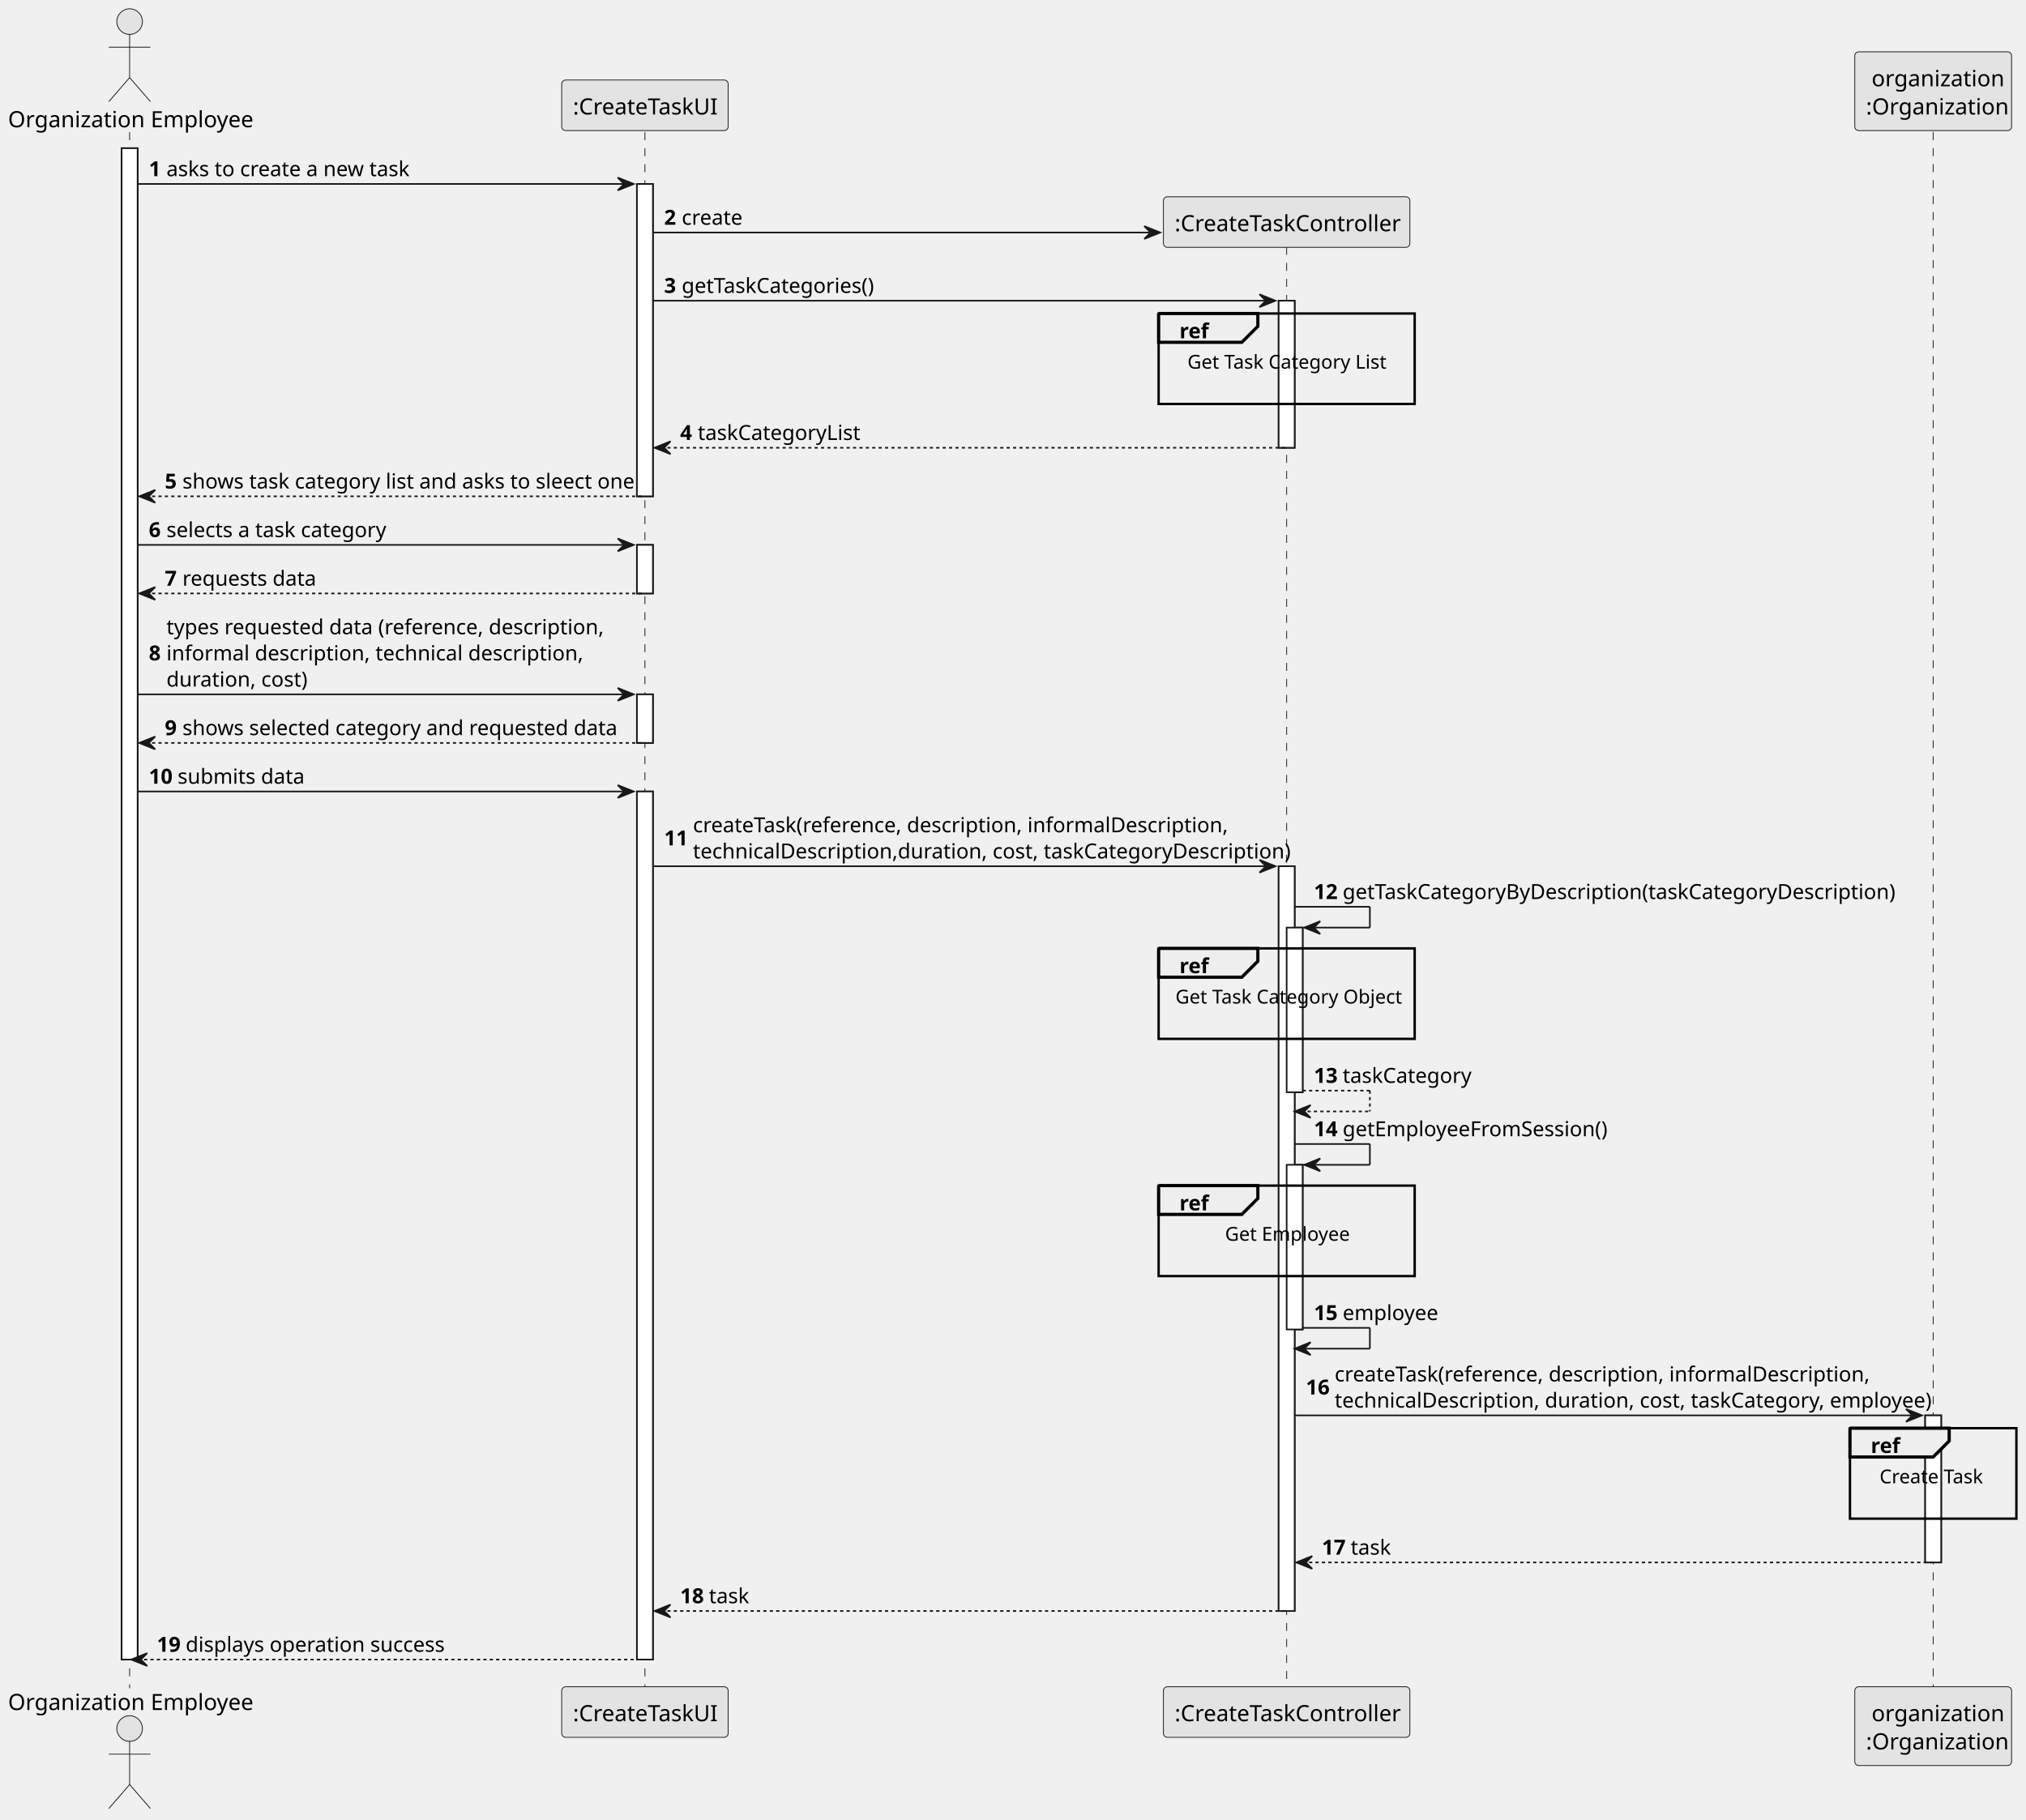
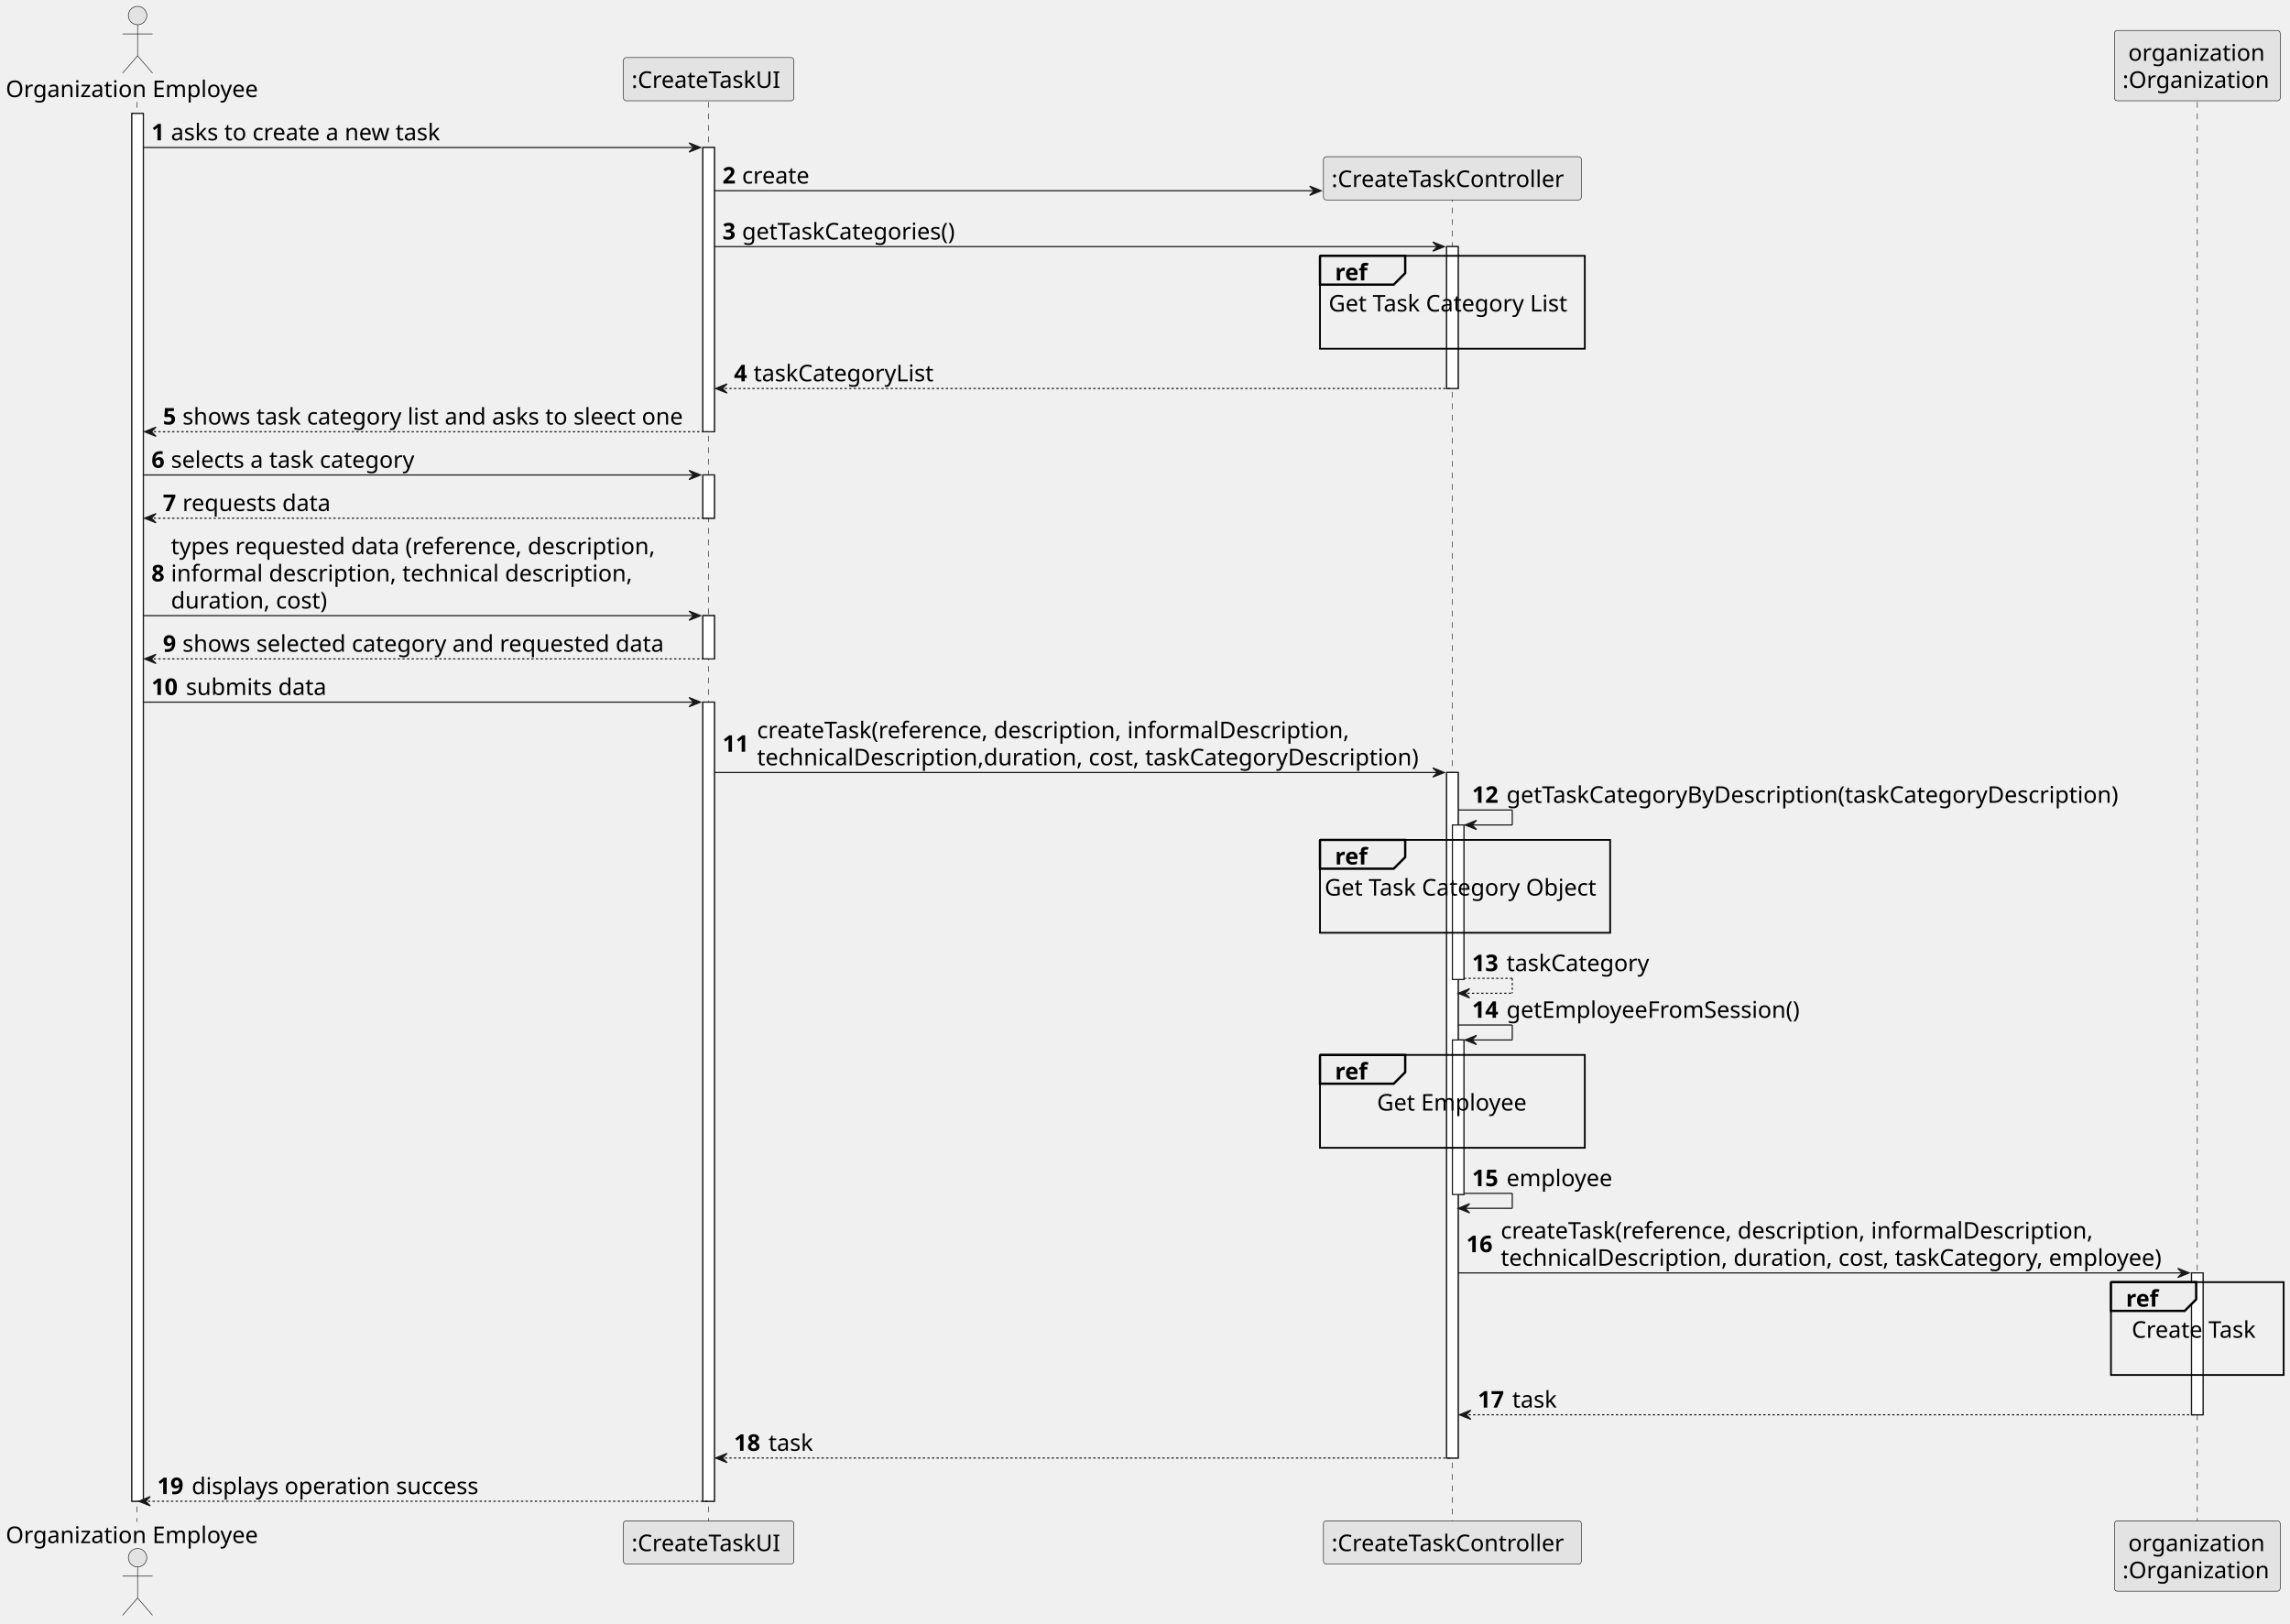
- <svg xmlns="http://www.w3.org/2000/svg" contentStyleType="text/css" height="1137px" preserveAspectRatio="none" style="width:1266px;height:1137px;background:#FFFFFF;" version="1.1" viewBox="0 0 1266 1137" width="1266px" zoomAndPan="magnify">
+ <svg xmlns="http://www.w3.org/2000/svg" contentStyleType="text/css" height="1410px" preserveAspectRatio="none" style="width:1989px;height:1410px;background:#FFFFFF;" version="1.1" viewBox="0 0 1989 1410" width="1989px" zoomAndPan="magnify">
  <defs />
  <g>
-     <rect fill="#FFFFFF" height="944.5" style="stroke:#181818;stroke-width:1.0;" width="10" x="76" y="92.609" />
-     <rect fill="#FFFFFF" height="195.203" style="stroke:#181818;stroke-width:1.0;" width="10" x="398" y="114.961" />
-     <rect fill="#FFFFFF" height="30.352" style="stroke:#181818;stroke-width:1.0;" width="10" x="398" y="340.516" />
-     <rect fill="#FFFFFF" height="30.352" style="stroke:#181818;stroke-width:1.0;" width="10" x="398" y="433.922" />
-     <rect fill="#FFFFFF" height="542.484" style="stroke:#181818;stroke-width:1.0;" width="10" x="398" y="494.625" />
-     <rect fill="#FFFFFF" height="91.891" style="stroke:#181818;stroke-width:1.0;" width="10" x="799" y="187.922" />
-     <rect fill="#FFFFFF" height="465.43" style="stroke:#181818;stroke-width:1.0;" width="10" x="799" y="541.328" />
-     <rect fill="#FFFFFF" height="102.891" style="stroke:#181818;stroke-width:1.0;" width="10" x="804" y="579.68" />
-     <rect fill="#FFFFFF" height="102.891" style="stroke:#181818;stroke-width:1.0;" width="10" x="804" y="727.922" />
-     <rect fill="#FFFFFF" height="91.891" style="stroke:#181818;stroke-width:1.0;" width="10" x="1203" y="884.516" />
-     <line style="stroke:#181818;stroke-width:0.5;stroke-dasharray:5.0,5.0;" x1="81" x2="81" y1="82.609" y2="1055.109" />
-     <line style="stroke:#181818;stroke-width:0.5;stroke-dasharray:5.0,5.0;" x1="403" x2="403" y1="82.609" y2="1055.109" />
-     <line style="stroke:#181818;stroke-width:0.5;stroke-dasharray:5.0,5.0;" x1="804" x2="804" y1="154.266" y2="1055.109" />
-     <line style="stroke:#181818;stroke-width:0.5;stroke-dasharray:5.0,5.0;" x1="1208" x2="1208" y1="82.609" y2="1055.109" />
-     <text fill="#000000" font-family="sans-serif" font-size="14" lengthAdjust="spacing" textLength="146" x="5" y="79.533">Organization Employee</text>
-     <ellipse cx="81" cy="13.5" fill="#E3E3E3" rx="8" ry="8" style="stroke:#181818;stroke-width:0.5;" />
-     <path d="M81,21.5 L81,48.5 M68,29.5 L94,29.5 M81,48.5 L68,63.5 M81,48.5 L94,63.5 " fill="none" style="stroke:#181818;stroke-width:0.5;" />
-     <text fill="#000000" font-family="sans-serif" font-size="14" lengthAdjust="spacing" textLength="146" x="5" y="1068.643">Organization Employee</text>
-     <ellipse cx="81" cy="1080.219" fill="#E3E3E3" rx="8" ry="8" style="stroke:#181818;stroke-width:0.5;" />
-     <path d="M81,1088.219 L81,1115.219 M68,1096.219 L94,1096.219 M81,1115.219 L68,1130.219 M81,1115.219 L94,1130.219 " fill="none" style="stroke:#181818;stroke-width:0.5;" />
-     <rect fill="#E3E3E3" height="31.609" rx="2.5" ry="2.5" style="stroke:#181818;stroke-width:0.5;" width="104" x="351" y="50" />
-     <text fill="#000000" font-family="sans-serif" font-size="14" lengthAdjust="spacing" textLength="90" x="358" y="71.533">:CreateTaskUI</text>
-     <rect fill="#E3E3E3" height="31.609" rx="2.5" ry="2.5" style="stroke:#181818;stroke-width:0.5;" width="104" x="351" y="1054.109" />
-     <text fill="#000000" font-family="sans-serif" font-size="14" lengthAdjust="spacing" textLength="90" x="358" y="1075.643">:CreateTaskUI</text>
-     <rect fill="#E3E3E3" height="31.609" rx="2.5" ry="2.5" style="stroke:#181818;stroke-width:0.5;" width="154" x="727" y="1054.109" />
-     <text fill="#000000" font-family="sans-serif" font-size="14" lengthAdjust="spacing" textLength="140" x="734" y="1075.643">:CreateTaskController</text>
-     <rect fill="#E3E3E3" height="49.219" rx="2.5" ry="2.5" style="stroke:#181818;stroke-width:0.5;" width="98" x="1159" y="32.391" />
-     <text fill="#000000" font-family="sans-serif" font-size="14" lengthAdjust="spacing" textLength="77" x="1169.5" y="53.924">organization</text>
-     <text fill="#000000" font-family="sans-serif" font-size="14" lengthAdjust="spacing" textLength="84" x="1166" y="71.533">:Organization</text>
-     <rect fill="#E3E3E3" height="49.219" rx="2.5" ry="2.5" style="stroke:#181818;stroke-width:0.5;" width="98" x="1159" y="1054.109" />
-     <text fill="#000000" font-family="sans-serif" font-size="14" lengthAdjust="spacing" textLength="77" x="1169.5" y="1075.643">organization</text>
-     <text fill="#000000" font-family="sans-serif" font-size="14" lengthAdjust="spacing" textLength="84" x="1166" y="1093.252">:Organization</text>
-     <rect fill="#FFFFFF" height="944.5" style="stroke:#181818;stroke-width:1.0;" width="10" x="76" y="92.609" />
-     <rect fill="#FFFFFF" height="195.203" style="stroke:#181818;stroke-width:1.0;" width="10" x="398" y="114.961" />
-     <rect fill="#FFFFFF" height="30.352" style="stroke:#181818;stroke-width:1.0;" width="10" x="398" y="340.516" />
-     <rect fill="#FFFFFF" height="30.352" style="stroke:#181818;stroke-width:1.0;" width="10" x="398" y="433.922" />
-     <rect fill="#FFFFFF" height="542.484" style="stroke:#181818;stroke-width:1.0;" width="10" x="398" y="494.625" />
-     <rect fill="#FFFFFF" height="91.891" style="stroke:#181818;stroke-width:1.0;" width="10" x="799" y="187.922" />
-     <rect fill="#FFFFFF" height="465.43" style="stroke:#181818;stroke-width:1.0;" width="10" x="799" y="541.328" />
-     <rect fill="#FFFFFF" height="102.891" style="stroke:#181818;stroke-width:1.0;" width="10" x="804" y="579.68" />
-     <rect fill="#FFFFFF" height="102.891" style="stroke:#181818;stroke-width:1.0;" width="10" x="804" y="727.922" />
-     <rect fill="#FFFFFF" height="91.891" style="stroke:#181818;stroke-width:1.0;" width="10" x="1203" y="884.516" />
-     <polygon fill="#181818" points="386,110.961,396,114.961,386,118.961,390,114.961" style="stroke:#181818;stroke-width:1.0;" />
-     <line style="stroke:#181818;stroke-width:1.0;" x1="86" x2="392" y1="114.961" y2="114.961" />
-     <text fill="#000000" font-family="sans-serif" font-size="13" font-weight="bold" lengthAdjust="spacing" textLength="7" x="93" y="110.105">1</text>
-     <text fill="#000000" font-family="sans-serif" font-size="13" lengthAdjust="spacing" textLength="150" x="104" y="110.105">asks to create a new task</text>
-     <polygon fill="#181818" points="715,141.312,725,145.312,715,149.312,719,145.312" style="stroke:#181818;stroke-width:1.0;" />
-     <line style="stroke:#181818;stroke-width:1.0;" x1="408" x2="721" y1="145.312" y2="145.312" />
-     <text fill="#000000" font-family="sans-serif" font-size="13" font-weight="bold" lengthAdjust="spacing" textLength="7" x="415" y="140.456">2</text>
-     <text fill="#000000" font-family="sans-serif" font-size="13" lengthAdjust="spacing" textLength="36" x="426" y="140.456">create</text>
-     <rect fill="#E3E3E3" height="31.609" rx="2.5" ry="2.5" style="stroke:#181818;stroke-width:0.5;" width="154" x="727" y="122.961" />
-     <text fill="#000000" font-family="sans-serif" font-size="14" lengthAdjust="spacing" textLength="140" x="734" y="144.494">:CreateTaskController</text>
-     <polygon fill="#181818" points="787,183.922,797,187.922,787,191.922,791,187.922" style="stroke:#181818;stroke-width:1.0;" />
-     <line style="stroke:#181818;stroke-width:1.0;" x1="408" x2="793" y1="187.922" y2="187.922" />
-     <text fill="#000000" font-family="sans-serif" font-size="13" font-weight="bold" lengthAdjust="spacing" textLength="7" x="415" y="183.065">3</text>
-     <text fill="#000000" font-family="sans-serif" font-size="13" lengthAdjust="spacing" textLength="116" x="426" y="183.065">getTaskCategories()</text>
-     <rect fill="none" height="56.539" style="stroke:#000000;stroke-width:1.5;" width="160" x="724" y="195.922" />
-     <path d="M724,195.922 L786,195.922 L786,203.922 L776,213.922 L724,213.922 L724,195.922 " fill="#EEEEEE" style="stroke:#000000;stroke-width:2.0;" />
-     <text fill="#000000" font-family="sans-serif" font-size="13" font-weight="bold" lengthAdjust="spacing" textLength="17" x="737" y="211.417">ref</text>
-     <text fill="#000000" font-family="sans-serif" font-size="12" lengthAdjust="spacing" textLength="124" x="742" y="230.379">Get Task Category List</text>
-     <text fill="#000000" font-family="sans-serif" font-size="12" lengthAdjust="spacing" textLength="3" x="802.5" y="245.473"> </text>
-     <polygon fill="#181818" points="419,275.812,409,279.812,419,283.812,415,279.812" style="stroke:#181818;stroke-width:1.0;" />
-     <line style="stroke:#181818;stroke-width:1.0;stroke-dasharray:2.0,2.0;" x1="413" x2="803" y1="279.812" y2="279.812" />
-     <text fill="#000000" font-family="sans-serif" font-size="13" font-weight="bold" lengthAdjust="spacing" textLength="7" x="425" y="274.956">4</text>
-     <text fill="#000000" font-family="sans-serif" font-size="13" lengthAdjust="spacing" textLength="98" x="436" y="274.956">taskCategoryList</text>
-     <polygon fill="#181818" points="97,306.164,87,310.164,97,314.164,93,310.164" style="stroke:#181818;stroke-width:1.0;" />
-     <line style="stroke:#181818;stroke-width:1.0;stroke-dasharray:2.0,2.0;" x1="91" x2="402" y1="310.164" y2="310.164" />
-     <text fill="#000000" font-family="sans-serif" font-size="13" font-weight="bold" lengthAdjust="spacing" textLength="7" x="103" y="305.308">5</text>
-     <text fill="#000000" font-family="sans-serif" font-size="13" lengthAdjust="spacing" textLength="277" x="114" y="305.308">shows task category list and asks to sleect one</text>
-     <polygon fill="#181818" points="386,336.516,396,340.516,386,344.516,390,340.516" style="stroke:#181818;stroke-width:1.0;" />
-     <line style="stroke:#181818;stroke-width:1.0;" x1="86" x2="392" y1="340.516" y2="340.516" />
-     <text fill="#000000" font-family="sans-serif" font-size="13" font-weight="bold" lengthAdjust="spacing" textLength="7" x="93" y="335.659">6</text>
-     <text fill="#000000" font-family="sans-serif" font-size="13" lengthAdjust="spacing" textLength="136" x="104" y="335.659">selects a task category</text>
-     <polygon fill="#181818" points="97,366.867,87,370.867,97,374.867,93,370.867" style="stroke:#181818;stroke-width:1.0;" />
-     <line style="stroke:#181818;stroke-width:1.0;stroke-dasharray:2.0,2.0;" x1="91" x2="402" y1="370.867" y2="370.867" />
-     <text fill="#000000" font-family="sans-serif" font-size="13" font-weight="bold" lengthAdjust="spacing" textLength="7" x="103" y="366.011">7</text>
-     <text fill="#000000" font-family="sans-serif" font-size="13" lengthAdjust="spacing" textLength="79" x="114" y="366.011">requests data</text>
-     <polygon fill="#181818" points="386,429.922,396,433.922,386,437.922,390,433.922" style="stroke:#181818;stroke-width:1.0;" />
-     <line style="stroke:#181818;stroke-width:1.0;" x1="86" x2="392" y1="433.922" y2="433.922" />
-     <text fill="#000000" font-family="sans-serif" font-size="13" font-weight="bold" lengthAdjust="spacing" textLength="7" x="93" y="412.714">8</text>
-     <text fill="#000000" font-family="sans-serif" font-size="13" lengthAdjust="spacing" textLength="258" x="104" y="396.362">types requested data (reference, description,</text>
-     <text fill="#000000" font-family="sans-serif" font-size="13" lengthAdjust="spacing" textLength="243" x="104" y="412.714">informal description, technical description,</text>
-     <text fill="#000000" font-family="sans-serif" font-size="13" lengthAdjust="spacing" textLength="83" x="104" y="429.065">duration, cost)</text>
-     <polygon fill="#181818" points="97,460.273,87,464.273,97,468.273,93,464.273" style="stroke:#181818;stroke-width:1.0;" />
-     <line style="stroke:#181818;stroke-width:1.0;stroke-dasharray:2.0,2.0;" x1="91" x2="402" y1="464.273" y2="464.273" />
-     <text fill="#000000" font-family="sans-serif" font-size="13" font-weight="bold" lengthAdjust="spacing" textLength="7" x="103" y="459.417">9</text>
-     <text fill="#000000" font-family="sans-serif" font-size="13" lengthAdjust="spacing" textLength="259" x="114" y="459.417">shows selected category and requested data</text>
-     <polygon fill="#181818" points="386,490.625,396,494.625,386,498.625,390,494.625" style="stroke:#181818;stroke-width:1.0;" />
-     <line style="stroke:#181818;stroke-width:1.0;" x1="86" x2="392" y1="494.625" y2="494.625" />
-     <text fill="#000000" font-family="sans-serif" font-size="13" font-weight="bold" lengthAdjust="spacing" textLength="14" x="93" y="489.769">10</text>
-     <text fill="#000000" font-family="sans-serif" font-size="13" lengthAdjust="spacing" textLength="75" x="111" y="489.769">submits data</text>
-     <polygon fill="#181818" points="787,537.328,797,541.328,787,545.328,791,541.328" style="stroke:#181818;stroke-width:1.0;" />
-     <line style="stroke:#181818;stroke-width:1.0;" x1="408" x2="793" y1="541.328" y2="541.328" />
-     <text fill="#000000" font-family="sans-serif" font-size="13" font-weight="bold" lengthAdjust="spacing" textLength="14" x="415" y="528.296">11</text>
-     <text fill="#000000" font-family="sans-serif" font-size="13" lengthAdjust="spacing" textLength="314" x="433" y="520.12">createTask(reference, description, informalDescription,</text>
-     <text fill="#000000" font-family="sans-serif" font-size="13" lengthAdjust="spacing" textLength="354" x="433" y="536.472">technicalDescription,duration, cost, taskCategoryDescription)</text>
-     <line style="stroke:#181818;stroke-width:1.0;" x1="809" x2="856" y1="566.68" y2="566.68" />
-     <line style="stroke:#181818;stroke-width:1.0;" x1="856" x2="856" y1="566.68" y2="579.68" />
-     <line style="stroke:#181818;stroke-width:1.0;" x1="815" x2="856" y1="579.68" y2="579.68" />
-     <polygon fill="#181818" points="825,575.68,815,579.68,825,583.68,821,579.68" style="stroke:#181818;stroke-width:1.0;" />
-     <text fill="#000000" font-family="sans-serif" font-size="13" font-weight="bold" lengthAdjust="spacing" textLength="14" x="821" y="561.823">12</text>
-     <text fill="#000000" font-family="sans-serif" font-size="13" lengthAdjust="spacing" textLength="329" x="839" y="561.823">getTaskCategoryByDescription(taskCategoryDescription)</text>
-     <rect fill="none" height="56.539" style="stroke:#000000;stroke-width:1.5;" width="160" x="724" y="592.68" />
-     <path d="M724,592.68 L786,592.68 L786,600.68 L776,610.68 L724,610.68 L724,592.68 " fill="#EEEEEE" style="stroke:#000000;stroke-width:2.0;" />
-     <text fill="#000000" font-family="sans-serif" font-size="13" font-weight="bold" lengthAdjust="spacing" textLength="17" x="737" y="608.175">ref</text>
-     <text fill="#000000" font-family="sans-serif" font-size="12" lengthAdjust="spacing" textLength="139" x="734.5" y="627.137">Get Task Category Object</text>
-     <text fill="#000000" font-family="sans-serif" font-size="12" lengthAdjust="spacing" textLength="3" x="802.5" y="642.231"> </text>
-     <line style="stroke:#181818;stroke-width:1.0;stroke-dasharray:2.0,2.0;" x1="814" x2="856" y1="681.57" y2="681.57" />
-     <line style="stroke:#181818;stroke-width:1.0;stroke-dasharray:2.0,2.0;" x1="856" x2="856" y1="681.57" y2="694.57" />
-     <line style="stroke:#181818;stroke-width:1.0;stroke-dasharray:2.0,2.0;" x1="809" x2="856" y1="694.57" y2="694.57" />
-     <polygon fill="#181818" points="819,690.57,809,694.57,819,698.57,815,694.57" style="stroke:#181818;stroke-width:1.0;" />
-     <text fill="#000000" font-family="sans-serif" font-size="13" font-weight="bold" lengthAdjust="spacing" textLength="14" x="821" y="676.714">13</text>
-     <text fill="#000000" font-family="sans-serif" font-size="13" lengthAdjust="spacing" textLength="77" x="839" y="676.714">taskCategory</text>
-     <line style="stroke:#181818;stroke-width:1.0;" x1="809" x2="856" y1="714.922" y2="714.922" />
-     <line style="stroke:#181818;stroke-width:1.0;" x1="856" x2="856" y1="714.922" y2="727.922" />
-     <line style="stroke:#181818;stroke-width:1.0;" x1="815" x2="856" y1="727.922" y2="727.922" />
-     <polygon fill="#181818" points="825,723.922,815,727.922,825,731.922,821,727.922" style="stroke:#181818;stroke-width:1.0;" />
-     <text fill="#000000" font-family="sans-serif" font-size="13" font-weight="bold" lengthAdjust="spacing" textLength="14" x="821" y="710.065">14</text>
-     <text fill="#000000" font-family="sans-serif" font-size="13" lengthAdjust="spacing" textLength="161" x="839" y="710.065">getEmployeeFromSession()</text>
-     <rect fill="none" height="56.539" style="stroke:#000000;stroke-width:1.5;" width="160" x="724" y="740.922" />
-     <path d="M724,740.922 L786,740.922 L786,748.922 L776,758.922 L724,758.922 L724,740.922 " fill="#EEEEEE" style="stroke:#000000;stroke-width:2.0;" />
-     <text fill="#000000" font-family="sans-serif" font-size="13" font-weight="bold" lengthAdjust="spacing" textLength="17" x="737" y="756.417">ref</text>
-     <text fill="#000000" font-family="sans-serif" font-size="12" lengthAdjust="spacing" textLength="77" x="765.5" y="775.379">Get Employee</text>
-     <text fill="#000000" font-family="sans-serif" font-size="12" lengthAdjust="spacing" textLength="3" x="802.5" y="790.473"> </text>
-     <line style="stroke:#181818;stroke-width:1.0;" x1="814" x2="856" y1="829.812" y2="829.812" />
-     <line style="stroke:#181818;stroke-width:1.0;" x1="856" x2="856" y1="829.812" y2="842.812" />
-     <line style="stroke:#181818;stroke-width:1.0;" x1="809" x2="856" y1="842.812" y2="842.812" />
-     <polygon fill="#181818" points="819,838.812,809,842.812,819,846.812,815,842.812" style="stroke:#181818;stroke-width:1.0;" />
-     <text fill="#000000" font-family="sans-serif" font-size="13" font-weight="bold" lengthAdjust="spacing" textLength="14" x="821" y="824.956">15</text>
-     <text fill="#000000" font-family="sans-serif" font-size="13" lengthAdjust="spacing" textLength="56" x="839" y="824.956">employee</text>
-     <polygon fill="#181818" points="1191,880.516,1201,884.516,1191,888.516,1195,884.516" style="stroke:#181818;stroke-width:1.0;" />
-     <line style="stroke:#181818;stroke-width:1.0;" x1="809" x2="1197" y1="884.516" y2="884.516" />
-     <text fill="#000000" font-family="sans-serif" font-size="13" font-weight="bold" lengthAdjust="spacing" textLength="14" x="816" y="871.483">16</text>
-     <text fill="#000000" font-family="sans-serif" font-size="13" lengthAdjust="spacing" textLength="314" x="834" y="863.308">createTask(reference, description, informalDescription,</text>
-     <text fill="#000000" font-family="sans-serif" font-size="13" lengthAdjust="spacing" textLength="357" x="834" y="879.659">technicalDescription, duration, cost, taskCategory, employee)</text>
-     <rect fill="none" height="56.539" style="stroke:#000000;stroke-width:1.5;" width="104" x="1156" y="892.516" />
-     <path d="M1156,892.516 L1218,892.516 L1218,900.516 L1208,910.516 L1156,910.516 L1156,892.516 " fill="#EEEEEE" style="stroke:#000000;stroke-width:2.0;" />
-     <text fill="#000000" font-family="sans-serif" font-size="13" font-weight="bold" lengthAdjust="spacing" textLength="17" x="1169" y="908.011">ref</text>
-     <text fill="#000000" font-family="sans-serif" font-size="12" lengthAdjust="spacing" textLength="67" x="1174.5" y="926.973">Create Task</text>
-     <text fill="#000000" font-family="sans-serif" font-size="12" lengthAdjust="spacing" textLength="3" x="1206.5" y="942.066"> </text>
-     <polygon fill="#181818" points="820,972.406,810,976.406,820,980.406,816,976.406" style="stroke:#181818;stroke-width:1.0;" />
-     <line style="stroke:#181818;stroke-width:1.0;stroke-dasharray:2.0,2.0;" x1="814" x2="1207" y1="976.406" y2="976.406" />
-     <text fill="#000000" font-family="sans-serif" font-size="13" font-weight="bold" lengthAdjust="spacing" textLength="14" x="826" y="971.55">17</text>
-     <text fill="#000000" font-family="sans-serif" font-size="13" lengthAdjust="spacing" textLength="25" x="844" y="971.55">task</text>
-     <polygon fill="#181818" points="419,1002.758,409,1006.758,419,1010.758,415,1006.758" style="stroke:#181818;stroke-width:1.0;" />
-     <line style="stroke:#181818;stroke-width:1.0;stroke-dasharray:2.0,2.0;" x1="413" x2="803" y1="1006.758" y2="1006.758" />
-     <text fill="#000000" font-family="sans-serif" font-size="13" font-weight="bold" lengthAdjust="spacing" textLength="14" x="425" y="1001.901">18</text>
-     <text fill="#000000" font-family="sans-serif" font-size="13" lengthAdjust="spacing" textLength="25" x="443" y="1001.901">task</text>
-     <polygon fill="#181818" points="92,1033.109,82,1037.109,92,1041.109,88,1037.109" style="stroke:#181818;stroke-width:1.0;" />
-     <line style="stroke:#181818;stroke-width:1.0;stroke-dasharray:2.0,2.0;" x1="86" x2="402" y1="1037.109" y2="1037.109" />
-     <text fill="#000000" font-family="sans-serif" font-size="13" font-weight="bold" lengthAdjust="spacing" textLength="14" x="98" y="1032.253">19</text>
-     <text fill="#000000" font-family="sans-serif" font-size="13" lengthAdjust="spacing" textLength="158" x="116" y="1032.253">displays operation success</text>
+     <rect fill="#FFFFFF" height="1205.414" style="stroke:#181818;stroke-width:1.0;" width="10" x="114.5" y="98.555" />
+     <rect fill="#FFFFFF" height="246.883" style="stroke:#181818;stroke-width:1.0;" width="10" x="610.5" y="128.109" />
+     <rect fill="#FFFFFF" height="37.555" style="stroke:#181818;stroke-width:1.0;" width="10" x="610.5" y="412.547" />
+     <rect fill="#FFFFFF" height="37.555" style="stroke:#181818;stroke-width:1.0;" width="10" x="610.5" y="534.766" />
+     <rect fill="#FFFFFF" height="694.094" style="stroke:#181818;stroke-width:1.0;" width="10" x="610.5" y="609.875" />
+     <rect fill="#FFFFFF" height="123.219" style="stroke:#181818;stroke-width:1.0;" width="10" x="1256.5" y="214.219" />
+     <rect fill="#FFFFFF" height="595.43" style="stroke:#181818;stroke-width:1.0;" width="10" x="1256.5" y="670.984" />
+     <rect fill="#FFFFFF" height="134.219" style="stroke:#181818;stroke-width:1.0;" width="10" x="1261.5" y="716.539" />
+     <rect fill="#FFFFFF" height="134.219" style="stroke:#181818;stroke-width:1.0;" width="10" x="1261.5" y="903.312" />
+     <rect fill="#FFFFFF" height="123.219" style="stroke:#181818;stroke-width:1.0;" width="10" x="1903.5" y="1105.641" />
+     <line style="stroke:#181818;stroke-width:0.5;stroke-dasharray:5.0,5.0;" x1="119" x2="119" y1="88.555" y2="1321.969" />
+     <line style="stroke:#181818;stroke-width:0.5;stroke-dasharray:5.0,5.0;" x1="615.5" x2="615.5" y1="88.555" y2="1321.969" />
+     <line style="stroke:#181818;stroke-width:0.5;stroke-dasharray:5.0,5.0;" x1="1261.5" x2="1261.5" y1="170.387" y2="1321.969" />
+     <line style="stroke:#181818;stroke-width:0.5;stroke-dasharray:5.0,5.0;" x1="1908.5" x2="1908.5" y1="88.555" y2="1321.969" />
+     <text fill="#000000" font-family="sans-serif" font-size="20" lengthAdjust="spacing" textLength="223" x="5" y="84.336">Organization Employee</text>
+     <ellipse cx="119.5" cy="13.5" fill="#E3E3E3" rx="8" ry="8" style="stroke:#181818;stroke-width:0.5;" />
+     <path d="M119.5,21.5 L119.5,48.5 M106.5,29.5 L132.5,29.5 M119.5,48.5 L106.5,63.5 M119.5,48.5 L132.5,63.5 " fill="none" style="stroke:#181818;stroke-width:0.5;" />
+     <text fill="#000000" font-family="sans-serif" font-size="20" lengthAdjust="spacing" textLength="223" x="5" y="1340.305">Organization Employee</text>
+     <ellipse cx="119.5" cy="1353.023" fill="#E3E3E3" rx="8" ry="8" style="stroke:#181818;stroke-width:0.5;" />
+     <path d="M119.5,1361.023 L119.5,1388.023 M106.5,1369.023 L132.5,1369.023 M119.5,1388.023 L106.5,1403.023 M119.5,1388.023 L132.5,1403.023 " fill="none" style="stroke:#181818;stroke-width:0.5;" />
+     <rect fill="#E3E3E3" height="37.555" rx="2.5" ry="2.5" style="stroke:#181818;stroke-width:0.5;" width="148" x="541.5" y="50" />
+     <text fill="#000000" font-family="sans-serif" font-size="20" lengthAdjust="spacing" textLength="134" x="548.5" y="76.336">:CreateTaskUI</text>
+     <rect fill="#E3E3E3" height="37.555" rx="2.5" ry="2.5" style="stroke:#181818;stroke-width:0.5;" width="148" x="541.5" y="1320.969" />
+     <text fill="#000000" font-family="sans-serif" font-size="20" lengthAdjust="spacing" textLength="134" x="548.5" y="1347.305">:CreateTaskUI</text>
+     <rect fill="#E3E3E3" height="37.555" rx="2.5" ry="2.5" style="stroke:#181818;stroke-width:0.5;" width="224" x="1149.5" y="1320.969" />
+     <text fill="#000000" font-family="sans-serif" font-size="20" lengthAdjust="spacing" textLength="210" x="1156.5" y="1347.305">:CreateTaskController</text>
+     <rect fill="#E3E3E3" height="61.109" rx="2.5" ry="2.5" style="stroke:#181818;stroke-width:0.5;" width="144" x="1836.5" y="26.445" />
+     <text fill="#000000" font-family="sans-serif" font-size="20" lengthAdjust="spacing" textLength="120" x="1848.5" y="52.781">organization</text>
+     <text fill="#000000" font-family="sans-serif" font-size="20" lengthAdjust="spacing" textLength="130" x="1843.5" y="76.336">:Organization</text>
+     <rect fill="#E3E3E3" height="61.109" rx="2.5" ry="2.5" style="stroke:#181818;stroke-width:0.5;" width="144" x="1836.5" y="1320.969" />
+     <text fill="#000000" font-family="sans-serif" font-size="20" lengthAdjust="spacing" textLength="120" x="1848.5" y="1347.305">organization</text>
+     <text fill="#000000" font-family="sans-serif" font-size="20" lengthAdjust="spacing" textLength="130" x="1843.5" y="1370.859">:Organization</text>
+     <rect fill="#FFFFFF" height="1205.414" style="stroke:#181818;stroke-width:1.0;" width="10" x="114.5" y="98.555" />
+     <rect fill="#FFFFFF" height="246.883" style="stroke:#181818;stroke-width:1.0;" width="10" x="610.5" y="128.109" />
+     <rect fill="#FFFFFF" height="37.555" style="stroke:#181818;stroke-width:1.0;" width="10" x="610.5" y="412.547" />
+     <rect fill="#FFFFFF" height="37.555" style="stroke:#181818;stroke-width:1.0;" width="10" x="610.5" y="534.766" />
+     <rect fill="#FFFFFF" height="694.094" style="stroke:#181818;stroke-width:1.0;" width="10" x="610.5" y="609.875" />
+     <rect fill="#FFFFFF" height="123.219" style="stroke:#181818;stroke-width:1.0;" width="10" x="1256.5" y="214.219" />
+     <rect fill="#FFFFFF" height="595.43" style="stroke:#181818;stroke-width:1.0;" width="10" x="1256.5" y="670.984" />
+     <rect fill="#FFFFFF" height="134.219" style="stroke:#181818;stroke-width:1.0;" width="10" x="1261.5" y="716.539" />
+     <rect fill="#FFFFFF" height="134.219" style="stroke:#181818;stroke-width:1.0;" width="10" x="1261.5" y="903.312" />
+     <rect fill="#FFFFFF" height="123.219" style="stroke:#181818;stroke-width:1.0;" width="10" x="1903.5" y="1105.641" />
+     <polygon fill="#181818" points="598.5,124.109,608.5,128.109,598.5,132.109,602.5,128.109" style="stroke:#181818;stroke-width:1.0;" />
+     <line style="stroke:#181818;stroke-width:1.0;" x1="124.5" x2="604.5" y1="128.109" y2="128.109" />
+     <text fill="#000000" font-family="sans-serif" font-size="20" font-weight="bold" lengthAdjust="spacing" textLength="13" x="131.5" y="121.891">1</text>
+     <text fill="#000000" font-family="sans-serif" font-size="20" lengthAdjust="spacing" textLength="239" x="148.5" y="121.891">asks to create a new task</text>
+     <polygon fill="#181818" points="1137.5,161.664,1147.5,165.664,1137.5,169.664,1141.5,165.664" style="stroke:#181818;stroke-width:1.0;" />
+     <line style="stroke:#181818;stroke-width:1.0;" x1="620.5" x2="1143.5" y1="165.664" y2="165.664" />
+     <text fill="#000000" font-family="sans-serif" font-size="20" font-weight="bold" lengthAdjust="spacing" textLength="13" x="627.5" y="159.445">2</text>
+     <text fill="#000000" font-family="sans-serif" font-size="20" lengthAdjust="spacing" textLength="58" x="644.5" y="159.445">create</text>
+     <rect fill="#E3E3E3" height="37.555" rx="2.5" ry="2.5" style="stroke:#181818;stroke-width:0.5;" width="224" x="1149.5" y="136.109" />
+     <text fill="#000000" font-family="sans-serif" font-size="20" lengthAdjust="spacing" textLength="210" x="1156.5" y="162.445">:CreateTaskController</text>
+     <polygon fill="#181818" points="1244.5,210.219,1254.5,214.219,1244.5,218.219,1248.5,214.219" style="stroke:#181818;stroke-width:1.0;" />
+     <line style="stroke:#181818;stroke-width:1.0;" x1="620.5" x2="1250.5" y1="214.219" y2="214.219" />
+     <text fill="#000000" font-family="sans-serif" font-size="20" font-weight="bold" lengthAdjust="spacing" textLength="13" x="627.5" y="208">3</text>
+     <text fill="#000000" font-family="sans-serif" font-size="20" lengthAdjust="spacing" textLength="192" x="644.5" y="208">getTaskCategories()</text>
+     <rect fill="none" height="80.664" style="stroke:#000000;stroke-width:1.5;" width="230" x="1146.5" y="222.219" />
+     <path d="M1146.5,222.219 L1220.5,222.219 L1220.5,237.219 L1210.5,247.219 L1146.5,247.219 L1146.5,222.219 " fill="#EEEEEE" style="stroke:#000000;stroke-width:2.0;" />
+     <text fill="#000000" font-family="sans-serif" font-size="20" font-weight="bold" lengthAdjust="spacing" textLength="29" x="1159.5" y="243.555">ref</text>
+     <text fill="#000000" font-family="sans-serif" font-size="20" lengthAdjust="spacing" textLength="215" x="1154" y="270.555">Get Task Category List</text>
+     <text fill="#000000" font-family="sans-serif" font-size="20" lengthAdjust="spacing" textLength="6" x="1258.5" y="294.109"> </text>
+     <polygon fill="#181818" points="631.5,333.438,621.5,337.438,631.5,341.438,627.5,337.438" style="stroke:#181818;stroke-width:1.0;" />
+     <line style="stroke:#181818;stroke-width:1.0;stroke-dasharray:2.0,2.0;" x1="625.5" x2="1260.5" y1="337.438" y2="337.438" />
+     <text fill="#000000" font-family="sans-serif" font-size="20" font-weight="bold" lengthAdjust="spacing" textLength="13" x="637.5" y="331.219">4</text>
+     <text fill="#000000" font-family="sans-serif" font-size="20" lengthAdjust="spacing" textLength="159" x="654.5" y="331.219">taskCategoryList</text>
+     <polygon fill="#181818" points="135.5,370.992,125.5,374.992,135.5,378.992,131.5,374.992" style="stroke:#181818;stroke-width:1.0;" />
+     <line style="stroke:#181818;stroke-width:1.0;stroke-dasharray:2.0,2.0;" x1="129.5" x2="614.5" y1="374.992" y2="374.992" />
+     <text fill="#000000" font-family="sans-serif" font-size="20" font-weight="bold" lengthAdjust="spacing" textLength="13" x="141.5" y="368.773">5</text>
+     <text fill="#000000" font-family="sans-serif" font-size="20" lengthAdjust="spacing" textLength="445" x="158.5" y="368.773">shows task category list and asks to sleect one</text>
+     <polygon fill="#181818" points="598.5,408.547,608.5,412.547,598.5,416.547,602.5,412.547" style="stroke:#181818;stroke-width:1.0;" />
+     <line style="stroke:#181818;stroke-width:1.0;" x1="124.5" x2="604.5" y1="412.547" y2="412.547" />
+     <text fill="#000000" font-family="sans-serif" font-size="20" font-weight="bold" lengthAdjust="spacing" textLength="13" x="131.5" y="406.328">6</text>
+     <text fill="#000000" font-family="sans-serif" font-size="20" lengthAdjust="spacing" textLength="215" x="148.5" y="406.328">selects a task category</text>
+     <polygon fill="#181818" points="135.5,446.102,125.5,450.102,135.5,454.102,131.5,450.102" style="stroke:#181818;stroke-width:1.0;" />
+     <line style="stroke:#181818;stroke-width:1.0;stroke-dasharray:2.0,2.0;" x1="129.5" x2="614.5" y1="450.102" y2="450.102" />
+     <text fill="#000000" font-family="sans-serif" font-size="20" font-weight="bold" lengthAdjust="spacing" textLength="13" x="141.5" y="443.883">7</text>
+     <text fill="#000000" font-family="sans-serif" font-size="20" lengthAdjust="spacing" textLength="130" x="158.5" y="443.883">requests data</text>
+     <polygon fill="#181818" points="598.5,530.766,608.5,534.766,598.5,538.766,602.5,534.766" style="stroke:#181818;stroke-width:1.0;" />
+     <line style="stroke:#181818;stroke-width:1.0;" x1="124.5" x2="604.5" y1="534.766" y2="534.766" />
+     <text fill="#000000" font-family="sans-serif" font-size="20" font-weight="bold" lengthAdjust="spacing" textLength="13" x="131.5" y="504.992">8</text>
+     <text fill="#000000" font-family="sans-serif" font-size="20" lengthAdjust="spacing" textLength="429" x="148.5" y="481.438">types requested data (reference, description,</text>
+     <text fill="#000000" font-family="sans-serif" font-size="20" lengthAdjust="spacing" textLength="412" x="148.5" y="504.992">informal description, technical description,</text>
+     <text fill="#000000" font-family="sans-serif" font-size="20" lengthAdjust="spacing" textLength="139" x="148.5" y="528.547">duration, cost)</text>
+     <polygon fill="#181818" points="135.5,568.32,125.5,572.32,135.5,576.32,131.5,572.32" style="stroke:#181818;stroke-width:1.0;" />
+     <line style="stroke:#181818;stroke-width:1.0;stroke-dasharray:2.0,2.0;" x1="129.5" x2="614.5" y1="572.32" y2="572.32" />
+     <text fill="#000000" font-family="sans-serif" font-size="20" font-weight="bold" lengthAdjust="spacing" textLength="13" x="141.5" y="566.102">9</text>
+     <text fill="#000000" font-family="sans-serif" font-size="20" lengthAdjust="spacing" textLength="423" x="158.5" y="566.102">shows selected category and requested data</text>
+     <polygon fill="#181818" points="598.5,605.875,608.5,609.875,598.5,613.875,602.5,609.875" style="stroke:#181818;stroke-width:1.0;" />
+     <line style="stroke:#181818;stroke-width:1.0;" x1="124.5" x2="604.5" y1="609.875" y2="609.875" />
+     <text fill="#000000" font-family="sans-serif" font-size="20" font-weight="bold" lengthAdjust="spacing" textLength="26" x="131.5" y="603.656">10</text>
+     <text fill="#000000" font-family="sans-serif" font-size="20" lengthAdjust="spacing" textLength="125" x="161.5" y="603.656">submits data</text>
+     <polygon fill="#181818" points="1244.5,666.984,1254.5,670.984,1244.5,674.984,1248.5,670.984" style="stroke:#181818;stroke-width:1.0;" />
+     <line style="stroke:#181818;stroke-width:1.0;" x1="620.5" x2="1250.5" y1="670.984" y2="670.984" />
+     <text fill="#000000" font-family="sans-serif" font-size="20" font-weight="bold" lengthAdjust="spacing" textLength="26" x="627.5" y="652.988">11</text>
+     <text fill="#000000" font-family="sans-serif" font-size="20" lengthAdjust="spacing" textLength="529" x="657.5" y="641.211">createTask(reference, description, informalDescription,</text>
+     <text fill="#000000" font-family="sans-serif" font-size="20" lengthAdjust="spacing" textLength="587" x="657.5" y="664.766">technicalDescription,duration, cost, taskCategoryDescription)</text>
+     <line style="stroke:#181818;stroke-width:1.0;" x1="1266.5" x2="1313.5" y1="703.539" y2="703.539" />
+     <line style="stroke:#181818;stroke-width:1.0;" x1="1313.5" x2="1313.5" y1="703.539" y2="716.539" />
+     <line style="stroke:#181818;stroke-width:1.0;" x1="1272.5" x2="1313.5" y1="716.539" y2="716.539" />
+     <polygon fill="#181818" points="1282.5,712.539,1272.5,716.539,1282.5,720.539,1278.5,716.539" style="stroke:#181818;stroke-width:1.0;" />
+     <text fill="#000000" font-family="sans-serif" font-size="20" font-weight="bold" lengthAdjust="spacing" textLength="26" x="1278.5" y="697.32">12</text>
+     <text fill="#000000" font-family="sans-serif" font-size="20" lengthAdjust="spacing" textLength="542" x="1308.5" y="697.32">getTaskCategoryByDescription(taskCategoryDescription)</text>
+     <rect fill="none" height="80.664" style="stroke:#000000;stroke-width:1.5;" width="252" x="1146.5" y="729.539" />
+     <path d="M1146.5,729.539 L1220.5,729.539 L1220.5,744.539 L1210.5,754.539 L1146.5,754.539 L1146.5,729.539 " fill="#EEEEEE" style="stroke:#000000;stroke-width:2.0;" />
+     <text fill="#000000" font-family="sans-serif" font-size="20" font-weight="bold" lengthAdjust="spacing" textLength="29" x="1159.5" y="750.875">ref</text>
+     <text fill="#000000" font-family="sans-serif" font-size="20" lengthAdjust="spacing" textLength="244" x="1150.5" y="777.875">Get Task Category Object</text>
+     <text fill="#000000" font-family="sans-serif" font-size="20" lengthAdjust="spacing" textLength="6" x="1269.5" y="801.43"> </text>
+     <line style="stroke:#181818;stroke-width:1.0;stroke-dasharray:2.0,2.0;" x1="1271.5" x2="1313.5" y1="849.758" y2="849.758" />
+     <line style="stroke:#181818;stroke-width:1.0;stroke-dasharray:2.0,2.0;" x1="1313.5" x2="1313.5" y1="849.758" y2="862.758" />
+     <line style="stroke:#181818;stroke-width:1.0;stroke-dasharray:2.0,2.0;" x1="1266.5" x2="1313.5" y1="862.758" y2="862.758" />
+     <polygon fill="#181818" points="1276.5,858.758,1266.5,862.758,1276.5,866.758,1272.5,862.758" style="stroke:#181818;stroke-width:1.0;" />
+     <text fill="#000000" font-family="sans-serif" font-size="20" font-weight="bold" lengthAdjust="spacing" textLength="26" x="1278.5" y="843.539">13</text>
+     <text fill="#000000" font-family="sans-serif" font-size="20" lengthAdjust="spacing" textLength="125" x="1308.5" y="843.539">taskCategory</text>
+     <line style="stroke:#181818;stroke-width:1.0;" x1="1266.5" x2="1313.5" y1="890.312" y2="890.312" />
+     <line style="stroke:#181818;stroke-width:1.0;" x1="1313.5" x2="1313.5" y1="890.312" y2="903.312" />
+     <line style="stroke:#181818;stroke-width:1.0;" x1="1272.5" x2="1313.5" y1="903.312" y2="903.312" />
+     <polygon fill="#181818" points="1282.5,899.312,1272.5,903.312,1282.5,907.312,1278.5,903.312" style="stroke:#181818;stroke-width:1.0;" />
+     <text fill="#000000" font-family="sans-serif" font-size="20" font-weight="bold" lengthAdjust="spacing" textLength="26" x="1278.5" y="884.094">14</text>
+     <text fill="#000000" font-family="sans-serif" font-size="20" lengthAdjust="spacing" textLength="259" x="1308.5" y="884.094">getEmployeeFromSession()</text>
+     <rect fill="none" height="80.664" style="stroke:#000000;stroke-width:1.5;" width="230" x="1146.5" y="916.312" />
+     <path d="M1146.5,916.312 L1220.5,916.312 L1220.5,931.312 L1210.5,941.312 L1146.5,941.312 L1146.5,916.312 " fill="#EEEEEE" style="stroke:#000000;stroke-width:2.0;" />
+     <text fill="#000000" font-family="sans-serif" font-size="20" font-weight="bold" lengthAdjust="spacing" textLength="29" x="1159.5" y="937.648">ref</text>
+     <text fill="#000000" font-family="sans-serif" font-size="20" lengthAdjust="spacing" textLength="131" x="1196" y="964.648">Get Employee</text>
+     <text fill="#000000" font-family="sans-serif" font-size="20" lengthAdjust="spacing" textLength="6" x="1258.5" y="988.203"> </text>
+     <line style="stroke:#181818;stroke-width:1.0;" x1="1271.5" x2="1313.5" y1="1036.531" y2="1036.531" />
+     <line style="stroke:#181818;stroke-width:1.0;" x1="1313.5" x2="1313.5" y1="1036.531" y2="1049.531" />
+     <line style="stroke:#181818;stroke-width:1.0;" x1="1266.5" x2="1313.5" y1="1049.531" y2="1049.531" />
+     <polygon fill="#181818" points="1276.5,1045.531,1266.5,1049.531,1276.5,1053.531,1272.5,1049.531" style="stroke:#181818;stroke-width:1.0;" />
+     <text fill="#000000" font-family="sans-serif" font-size="20" font-weight="bold" lengthAdjust="spacing" textLength="26" x="1278.5" y="1030.312">15</text>
+     <text fill="#000000" font-family="sans-serif" font-size="20" lengthAdjust="spacing" textLength="93" x="1308.5" y="1030.312">employee</text>
+     <polygon fill="#181818" points="1891.5,1101.641,1901.5,1105.641,1891.5,1109.641,1895.5,1105.641" style="stroke:#181818;stroke-width:1.0;" />
+     <line style="stroke:#181818;stroke-width:1.0;" x1="1266.5" x2="1897.5" y1="1105.641" y2="1105.641" />
+     <text fill="#000000" font-family="sans-serif" font-size="20" font-weight="bold" lengthAdjust="spacing" textLength="26" x="1273.5" y="1087.645">16</text>
+     <text fill="#000000" font-family="sans-serif" font-size="20" lengthAdjust="spacing" textLength="529" x="1303.5" y="1075.867">createTask(reference, description, informalDescription,</text>
+     <text fill="#000000" font-family="sans-serif" font-size="20" lengthAdjust="spacing" textLength="588" x="1303.5" y="1099.422">technicalDescription, duration, cost, taskCategory, employee)</text>
+     <rect fill="none" height="80.664" style="stroke:#000000;stroke-width:1.5;" width="150" x="1833.5" y="1113.641" />
+     <path d="M1833.5,1113.641 L1907.5,1113.641 L1907.5,1128.641 L1897.5,1138.641 L1833.5,1138.641 L1833.5,1113.641 " fill="#EEEEEE" style="stroke:#000000;stroke-width:2.0;" />
+     <text fill="#000000" font-family="sans-serif" font-size="20" font-weight="bold" lengthAdjust="spacing" textLength="29" x="1846.5" y="1134.977">ref</text>
+     <text fill="#000000" font-family="sans-serif" font-size="20" lengthAdjust="spacing" textLength="114" x="1851.5" y="1161.977">Create Task</text>
+     <text fill="#000000" font-family="sans-serif" font-size="20" lengthAdjust="spacing" textLength="6" x="1905.5" y="1185.531"> </text>
+     <polygon fill="#181818" points="1277.5,1224.859,1267.5,1228.859,1277.5,1232.859,1273.5,1228.859" style="stroke:#181818;stroke-width:1.0;" />
+     <line style="stroke:#181818;stroke-width:1.0;stroke-dasharray:2.0,2.0;" x1="1271.5" x2="1907.5" y1="1228.859" y2="1228.859" />
+     <text fill="#000000" font-family="sans-serif" font-size="20" font-weight="bold" lengthAdjust="spacing" textLength="26" x="1283.5" y="1222.641">17</text>
+     <text fill="#000000" font-family="sans-serif" font-size="20" lengthAdjust="spacing" textLength="40" x="1313.5" y="1222.641">task</text>
+     <polygon fill="#181818" points="631.5,1262.414,621.5,1266.414,631.5,1270.414,627.5,1266.414" style="stroke:#181818;stroke-width:1.0;" />
+     <line style="stroke:#181818;stroke-width:1.0;stroke-dasharray:2.0,2.0;" x1="625.5" x2="1260.5" y1="1266.414" y2="1266.414" />
+     <text fill="#000000" font-family="sans-serif" font-size="20" font-weight="bold" lengthAdjust="spacing" textLength="26" x="637.5" y="1260.195">18</text>
+     <text fill="#000000" font-family="sans-serif" font-size="20" lengthAdjust="spacing" textLength="40" x="667.5" y="1260.195">task</text>
+     <polygon fill="#181818" points="130.5,1299.969,120.5,1303.969,130.5,1307.969,126.5,1303.969" style="stroke:#181818;stroke-width:1.0;" />
+     <line style="stroke:#181818;stroke-width:1.0;stroke-dasharray:2.0,2.0;" x1="124.5" x2="614.5" y1="1303.969" y2="1303.969" />
+     <text fill="#000000" font-family="sans-serif" font-size="20" font-weight="bold" lengthAdjust="spacing" textLength="26" x="136.5" y="1297.75">19</text>
+     <text fill="#000000" font-family="sans-serif" font-size="20" lengthAdjust="spacing" textLength="256" x="166.5" y="1297.75">displays operation success</text>
  </g>
</svg>
